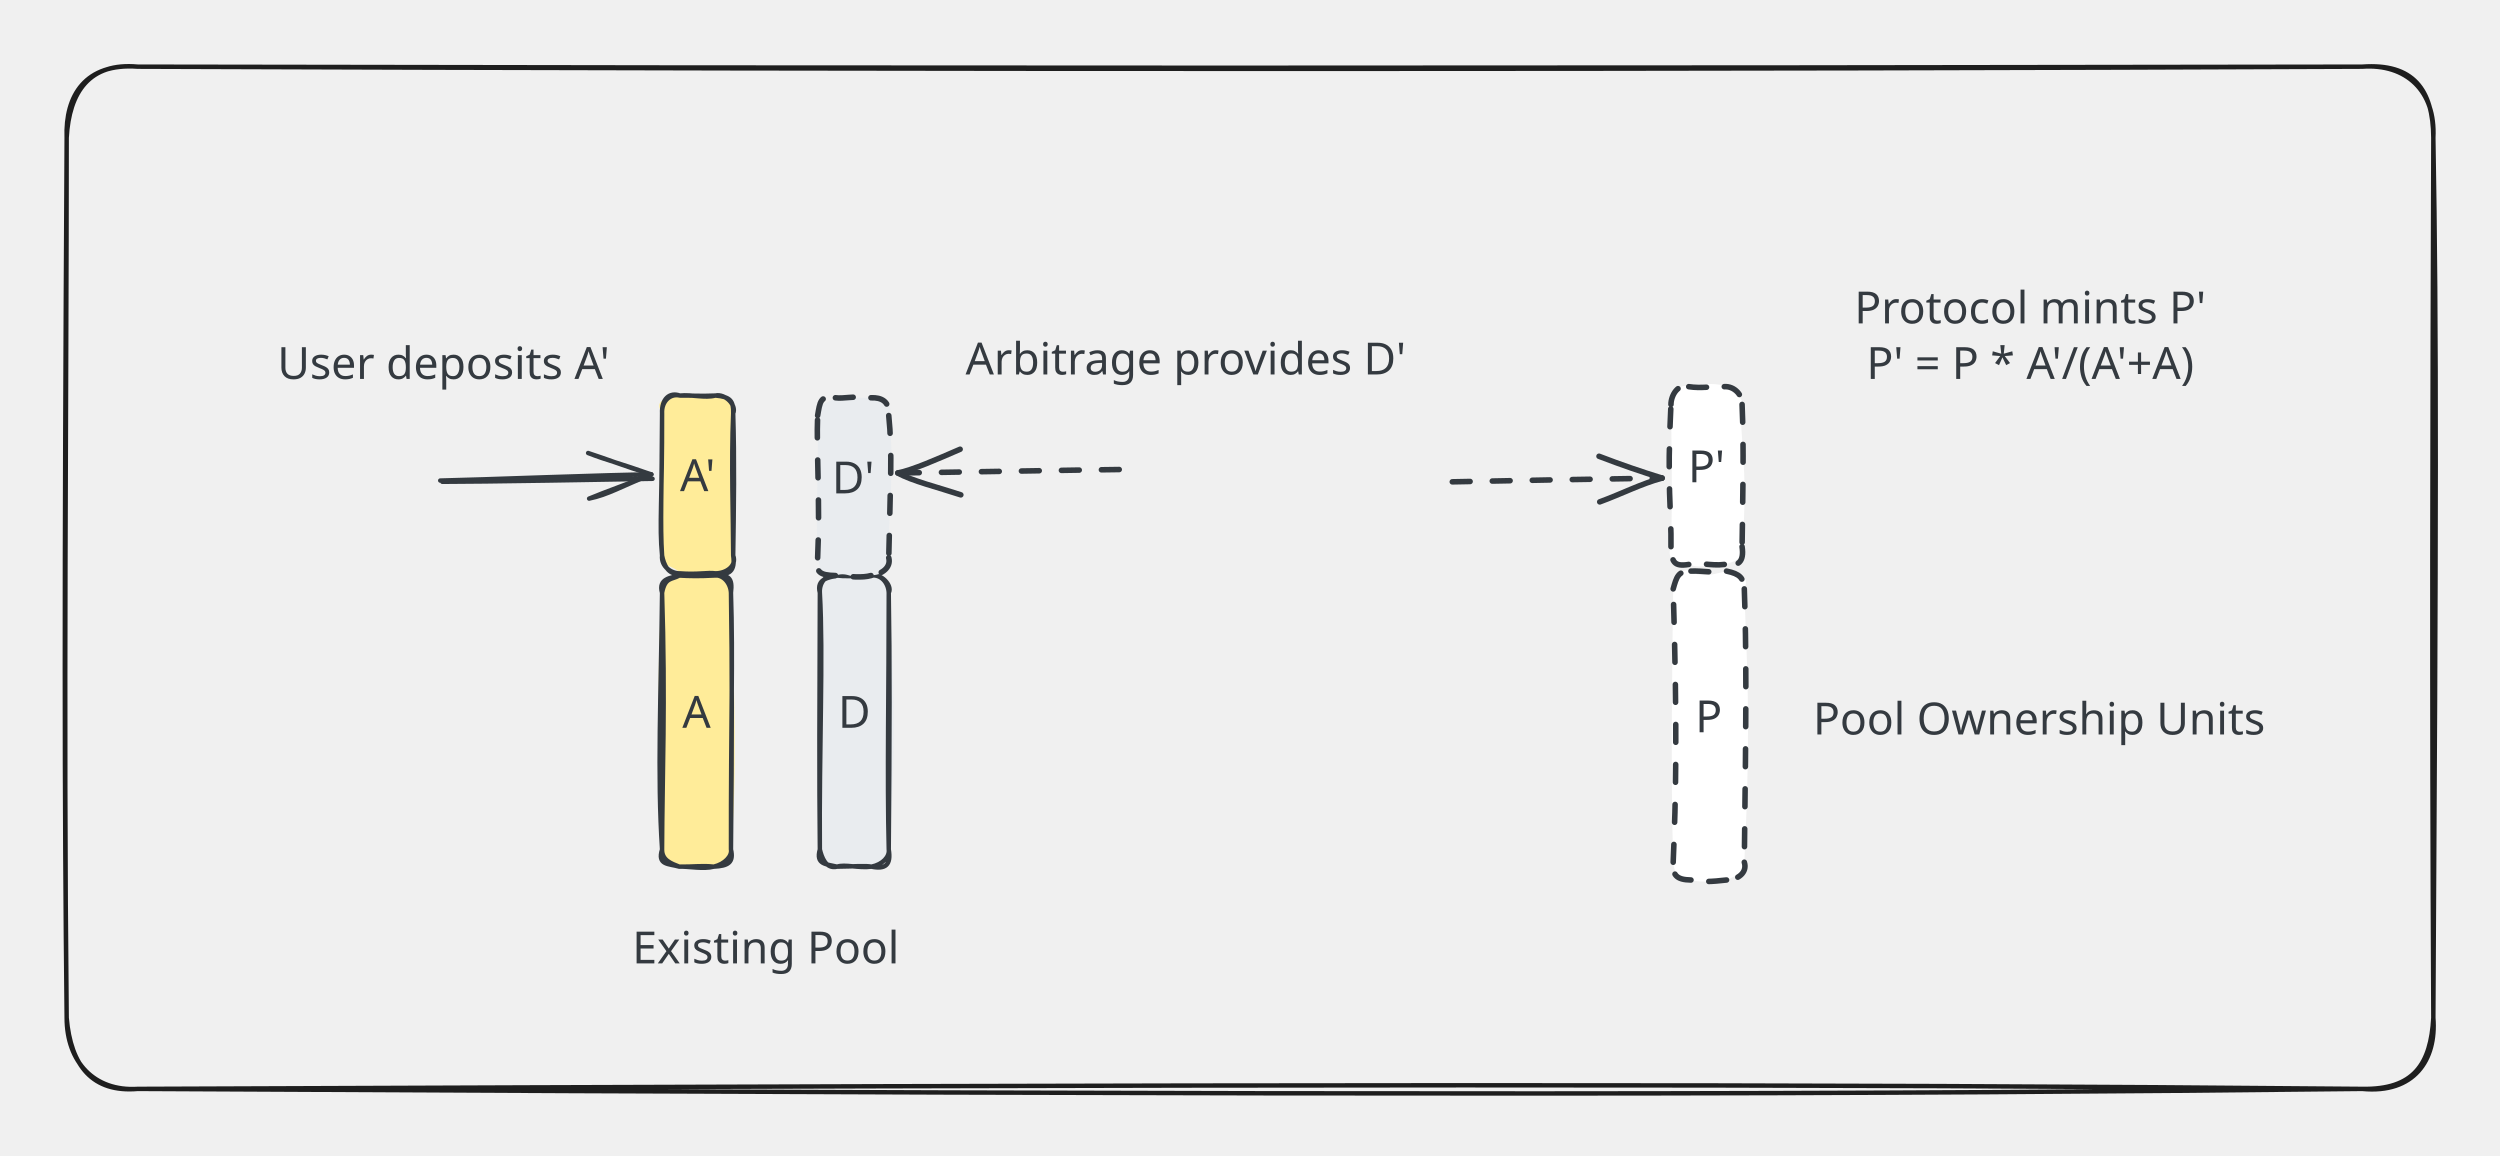
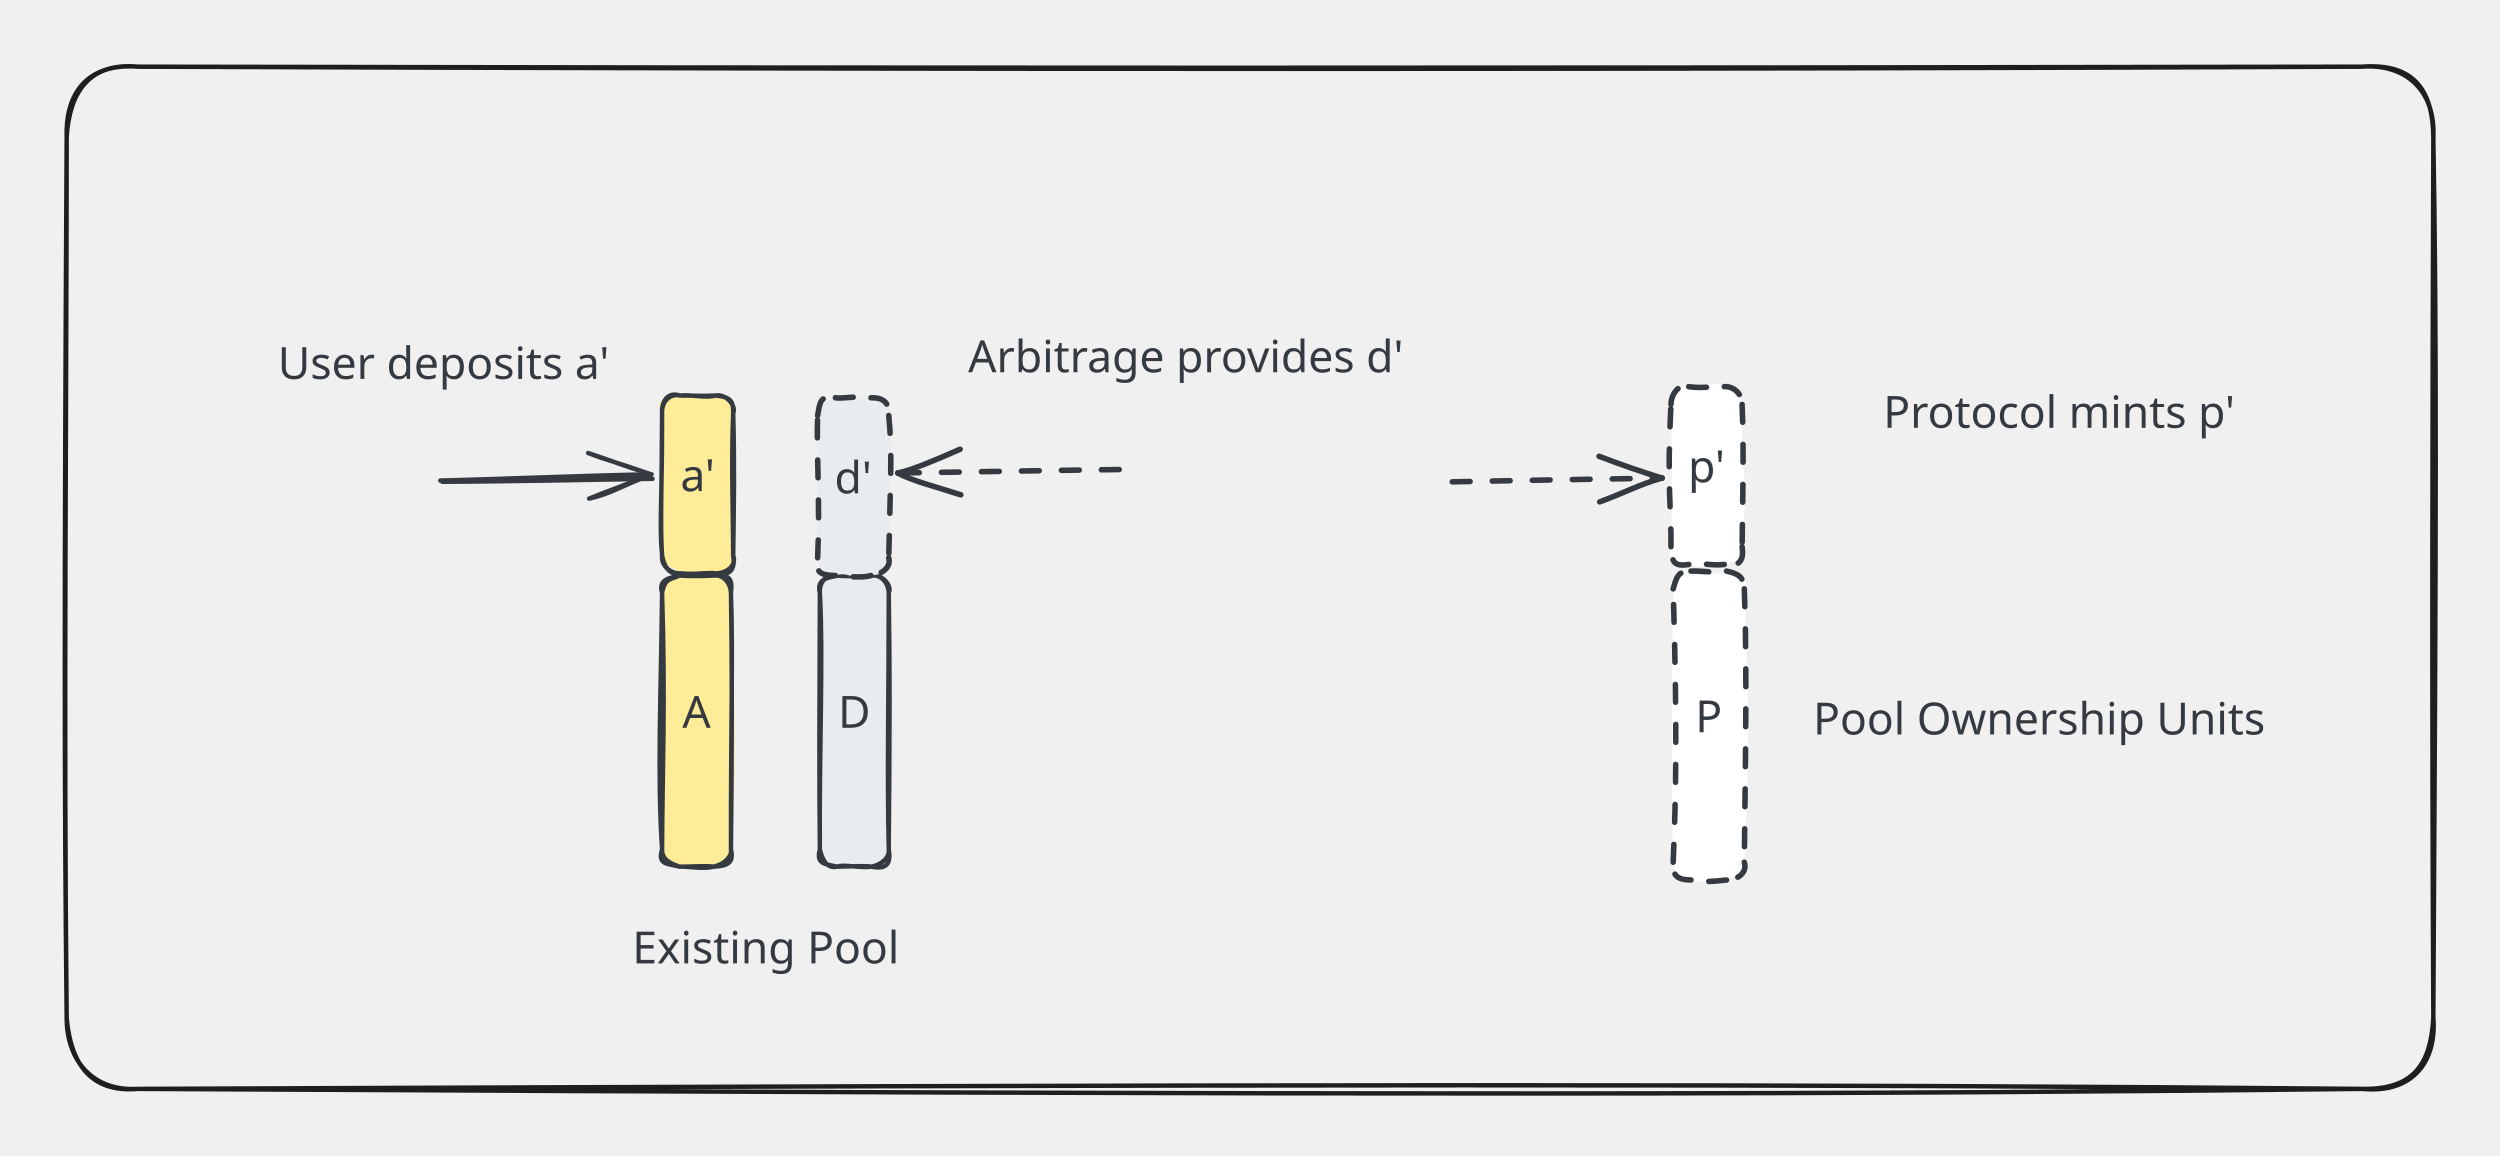
<svg xmlns="http://www.w3.org/2000/svg" version="1.1" viewBox="0 0 1125 520" width="2250" height="1040">
  
-   eyJ2ZXJzaW9uIjoiMSIsImVuY29kaW5nIjoiYnN0cmluZyIsImNvbXByZXNzZWQiOnRydWUsImVuY29kZWQiOiJ4nOVcXGlT4sxcdTAwMTb+7q9IeT94lzHT+zJV94PbOO64y9z7llx1MDAxNUmAXGaQxCRcYvrW/PfbiUpcdTAwMTZcYkQliu+FKoXuTnK6c57znKXDn0uatlx1MDAxY9571vI3bdlcdTAwMWE2jK5t+sZg+UvUfmf5ge06qlx1MDAwYsXfXHUwMDAzt+834pHtMPSCb1+/XHUwMDFhnqe37PDGdTt6w+09XHUwMDFlZnWtnuWEgVx1MDAxYfhcdTAwMWb1XdP+jP+mLuRbjdBwWl0rPiDuSq5cdTAwMDUhyLdcdTAwMWW6TnxdSFx1MDAxOMOUY4lHI+xgU10vtEzV3TS6gZX0RE3LJ2u12ubu/WHYbnVu9lx1MDAxZfq/fm7s1pPLNu1u9zS878ZiXHUwMDA1rpp90lx1MDAxN4S+27EubTNsPy9Bqr3oKN/tt9qOXHUwMDE1RNOHo1bXM1x1MDAxYXZ4XHUwMDFmtYFkeo9r8E1LWobqXHUwMDFiw0QnmEjJKVx1MDAxNVRiMeqNjsdcZuYk2XC7rlx1MDAxZknyN0ywQUBcIsuN0ei0lECOmYxpNq2GlMmYwdP8MNRB+lx1MDAwNcloSNuyW+0wklx1MDAxZFx1MDAwM12mXzxcdTAwMTHFim9cdTAwMDFcdTAwMTaIXHUwMDAwquRcdTAwMTh1RNf3dsxYXHUwMDFi/kjW3Td61k50hNPvdtOL55hPi/esNYne4KeW38lcdTAwMDSj8Vt5fUvrXFxG70JrXHUwMDE4jmaeUpLdZlxiL1x1MDAwMrlaJ3UvOO/dXHUwMDBlLFx1MDAwM9Hl0bjfT59cdTAwMTLx+55pPOpcdTAwMWPkSGBAIVx1MDAwN4gkq9G1nU5+bl230UnUdCk1kTF8ZORMQYNcdTAwMTdcdTAwMDKDqrfAXGLy0sCYPOfFXHUwMDA2XHUwMDA2wTrmXHUwMDExMFx1MDAxOKRcdTAwMDJcdTAwMTKUXHUwMDAxXHUwMDA2SWnsa4BhSathNceBXHUwMDAxsVx1MDAwZWGk7EJQSiVcdTAwMTBoXHUwMDFjXHUwMDE4iOaBXHUwMDAwXHRnjEuC5oCETMeYys9TK1x1MDAxM6lcXCc8tVx1MDAxZqJ7gECm9bvRs7v3mXtcdTAwMTirq1rCteVM01rXbkVau9xQolp+RqFDW1HNaEDPNs00XHUwMDE5NNR1XGbbsfydMjbc9e2W7Vx1MDAxON2zcTHUjK1cdTAwMWYj66WnbtONXHUwMDExWFFv1C6mgnE6WaVOmccko0RcYlx1MDAwNGRpSFx1MDAxZYf7nn+K+uZ5uL9HnLV2e9Nki1xySVx1MDAwZWiFXFxVXHUwMDA0yflwXHUwMDE1gUBcboLmgdB35Kq9I+vQPHFcdTAwMDdng2vr3nO3dlx1MDAwM7p9vIBcXEVcbnGhPDjEsESwNDAmz3mxgVx1MDAxMdFGXGZcZsy4oEJmgFFcdTAwMTlXUZ3FiMCKXHUwMDFlmeSIj1x1MDAwM2NcdTAwMDJXcSFcdTAwMTnJjP7Lc9VmRVxcNcOG57lq81x1MDAxZLlcbkGYb00wKblUN1x1MDAwMpTHZEOw09Orq1vKj8DxZu380OpcdTAwMWTBxcbk9MBcblx0kJNkToFcdTAwMTWaTVZcXGa5KrFcdTAwMTbPXHUwMDEwXHUwMDA1ke/JXHSYXHUwMDAzROdIVo+qcH9lbFx1MDAxY2/fdYZcdTAwMDLdXCKxtbN/6Vx1MDAwZdwsdz0rqOH77iDFVl8mn3dcdTAwMTZcdNLLTvPiV1BcdTAwMWZ6zGhcculGc2f/0F5AXHUwMDEyhKA4ZEOcccI4Llx1MDAxZrJNnvViQ44oS1x1MDAwNiPIIVx0qVwimax/XGK4Tt9cdTAwMDS6QlwiXHUwMDE0OiFcdTAwMTHaKCaAqnixXHUwMDE0XHUwMDExMlxmXHUwMDAwUkaQvlx1MDAxZGSfhVx1MDAwN9dWKlwiwlx1MDAxOfwwXHUwMDE2tK28J1x1MDAxM5LCXHUwMDE0I0dUgIhcdTAwMWNKo7J1MZTb7FxicWt1eH55duRcdTAwMGI6eJgrKk0jaFtzXHUwMDBl26YzYUVh21xcmFx1MDAxMFNcdTAwMDYgnEti5Vx1MDAxZMO277X17Xqzs3fQO7vx6udih6PW/WxcInw8WN5cdTAwMWZd7Vx1MDAxZsreNV2/ra1bXHUwMDFiV51e+6BcdTAwMWPBLlxmXHUwMDEz4mImlIRcdTAwMTAqICvvfE5ezYVmQlx1MDAwZZRmx8lLilx1MDAwMCEslylcdTAwMDGiXCImRECXKIZcdTAwMWJnSGJJ6DjoJqUvqcBUXCJcZt+Oss9ChZtVUeFcZoZcdTAwMTiLXHTnTIWFXHUwMDE5XHUwMDFhnG9MUpdcdTAwMWNcdTAwMTLlsaHyvumVPcRcdTAwMGXvdmXD7Fx0ji3TO7nbXnBcdTAwMTZkXHUwMDEw60hcdTAwMTApXHUwMDA0XHUwMDAxXHUwMDE4I5CsR3Q8RW+LXHUwMDA3i+tcdFRnJGI/Rlx1MDAwNMG8XHUwMDE0XHUwMDFlhYrNhXKfP9IzVWZLpFx1MDAxY6eq4bg1tIPQdlpazXW72muhXHUwMDE5ul5cdTAwMTEuM5LnQVh09SpcdTAwMDFcdGmhW6rcNFx1MDAxNchI/lx1MDAwMkCGN/Xhr55pXZnXW7eDnz/Ns/5wwVx1MDAwMUkoeYxcdTAwMTZcdTAwMTnGXFxIwLJuKeU5UeZcdTAwMDRIhnXOo1x1MDAwMp/6iyRcdTAwMTNcdDVPQSRSkVwiJVx1MDAxOP9cdTAwMWbFiueB5Wum5bmBXHUwMDFkXHUwMDA22usjx9disvj6VaJcdTAwMTIxmW99RqXgyi4rXHUwMDFiXj5YrNX3L2/XjoyT9ePV/b3hjqKA661cdTAwMDVHJWeKsFSwqMBBXHUwMDA0ICybw0G0Kr9V6FLRJEaSXG6pXHUwMDE2uVx1MDAxNCo55dFGXGL2oZVcZmWmU6Ft5Vx1MDAxOVx1MDAxY//GXHUwMDBlfaNlaZ7v3tmmXHUwMDE1aK/3ZF9cdTAwMGLNXHUwMDE5QsxcdTAwMDOfj5HtJNpMqUaeNlx1MDAwMYdcdTAwMTgwXlx1MDAxZaDTc9lcdTAwMGJcdTAwMTlZUkx0KpiCJ0JMKX9yljiyhFxcXHUwMDE3XHUwMDAyqJVcdTAwMTCIZVx1MDAxMqHzRKskuiBcdTAwMDJcdTAwMDGq/GhcdTAwMDJcdTAwMDFLmHtcdTAwMDRWoHPl4FAghaJ4XG5TpaZRZochQjljlWR20FPLlMxOJUxcdTAwMWKEhlx1MDAxZq7bjqmcyfwhlmMmPSmRm26jXHUwMDFmxEtcdTAwMDY4oZJRXG5cdTAwMTBUPISSdFi0OIZcdTAwMTfd/VTL087LaVx02LFV6Fx1MDAxYUG44fZ6dqgmXFxzbSfMS1x1MDAxOc9gLUJf2zLGVl3NId2Xh6lcdTAwMTedMZs3Sz5piSbHX0af//gycXShlkWv1TFcdTAwMDVLTreU/v9iXHUwMDAzQ1m+MZW6UlEyorC8gZmey1tMXHUwMDBmQGA5bZdPavZztSmJo5Ewft5oUCxcdTAwMThEYlx1MDAxZXmqz20zMtifnnFKWVx1MDAxOFx1MDAwNVx1MDAxYUWfnKtcdTAwMWJLIYyKX4Skhj2aXHUwMDE48qmNxmraaGqje1rWKkwtJGFYnNXmINpcdTAwMDBcblK+zizTcCNccsdcYvZbnid/PmyfXlx1MDAxZn/nN3zBTVx1MDAwM1x1MDAwNEJMKyVxlpPlpZsqoldVpSSpXFxDXCLpPKKFv8CmiouBZ+x9N+/pYbDTPFh1N8ihc1W2RHVcdTAwMTk89C6Gze51jVx1MDAxZdT6h1tcdTAwMDI1t3Y+V4lKuViFYIZEkuw2gllgnryaXHUwMDBiXHUwMDFkSEAgqVx1MDAwZVmEZTVYZNPhXHUwMDE44Or2atB4r4aElFwijslcdTAwMDQsT6hQYVx1MDAxY1FcdTAwMTZMwfqDXHUwMDEycOJcdTAwMDWKmUj1mlC/VlWFalx1MDAwNvPko/3ae27WwKJcdTAwMTiWKrJnkr5kK/Hw4DaUglx1MDAxZO809+9cdTAwMWXu1/d7fdCeb+W4XHUwMDEyjp3qf1OZk+X9OFx1MDAxNuIxVpVcdTAwMTgzyCryyCvbn+FcXJ73j7sntbNcdTAwMWKAN87qXHUwMDBm9c5cdTAwMGZvtyz5vYGrS5LfS2zM68hPXHUwMDE01p4kgZS9qPY0eTFcdTAwMTed+4QuUIQxgijgMst+XHUwMDA0vs2PnfJwXHUwMDE5indnIKZus1x1MDAxMGBSzDvGfURiXCIgXHUwMDE0XHUwMDFm/mzZO1JfRcw3g1x1MDAwZsaY731qTphcdTAwMTWmtIlcbqlcdTAwMTCgKDHGs9C43Tna3rzdXHUwMDE0XHJ6ysDGwVx1MDAwZTk+XHUwMDBm11x1MDAxN53yIJU6jDdcdTAwMGVcdTAwMGKGOUttfIjDSpyXZV6uKNRlVFxuplx1MDAxY3GK01x1MDAxNehcdTAwMTFcdTAwMWNTRfrnolx1MDAxM6FSklx1MDAwZtycoYSFynPmMq2c1cLRd0O34Xa1XpSp0Wor/3VqK9q/tZr2T21t5evf11b+tfaP9y5CvVCoUlx1MDAwMCZ4KoCLi1K8OGksIFx1MDAxNjJ6Wrs0hKdH14tcdGGpnFblVTBGXHUwMDE4QZDLfFlK6lx1MDAwMGKIVK9cbv4orSiHPI+6lJJROd1cdTAwMTguao75VSz85lx1MDAxY/P0mFHL5JijxzBcdTAwMTgmKranXHUwMDFjXHUwMDAwkVx1MDAxNFxmtFGOWceAQWV0hdJcdTAwMDZcdTAwMDIhXHUwMDFiW5bPlHOutlBVnMAqflx1MDAxOJ2r6zCJXrJVhbn9n6eNXHUwMDFmdlinrG9fi5OH4/n+ckolblx1MDAwM9aJ8uLHt3I9evHVVL9cdTAwMTGAOmYqQqaCSUhcdTAwMDAr+Vx1MDAxM1x1MDAxMVx1MDAwMlHK+MdvIXtHNz7aTXk0UHRcdTAwMWW0bU87d2wl4Xu7XHRTZag8n8WnPIWLKESIviDSvkUtcISCh2H9+ORgj1x1MDAxOT8u21x1MDAxN2eLXHUwMDFkaWPG9Kw3XHUwMDBmp3jz0IreU2FcdTAwMTn6hlx1MDAxM3iGr/RlgkdcdTAwMGbYhFxy1oSNOfHK16dcZohqNp+USFvNP1x1MDAwM7T0RE/LhuedhuqUI9HU1GzzXHS7yWmW72xrsD59fZee5lx1MDAxMGmWXHUwMDE1z/X30u//XHUwMDAxXXLGYSJ9
+   eyJ2ZXJzaW9uIjoiMSIsImVuY29kaW5nIjoiYnN0cmluZyIsImNvbXByZXNzZWQiOnRydWUsImVuY29kZWQiOiJ4nN1cXFl3ospcdTAwMTZ+z69w5T7cl1x1MDAwZafmod8yddrOpJntu87KXCKCSqtAXHUwMDAwo+as/u+3IIlcZlxuIVFcdTAwMTL76FqJVlx1MDAxNbCr2N/+9lD4z0attlx1MDAxOUxdc/NrbdOctPWBZXj6ePNL2P5ger7l2KpcdTAwMGJF331n5LWjkb0gcP2vf/2lu67WtYI7x+lrbWf4dJg5MIemXHUwMDFk+Grg/9T3Wu2f6G/iQp7ZXHUwMDBldLs7MKNcdTAwMDOirvhaXHUwMDEwgmzriWNH14WEMUw5lng2wvL31PVcdTAwMDLTUN1cdTAwMWR94JtxT9i0ebbdaOz9mJ5cdTAwMDS9bv/u8HH06+fuj1Z82Y41XHUwMDE4nFx1MDAwN9NBJJbvqNnHfX7gOX3z2jKC3stcdTAwMTIk2vOO8pxRt2ebfjh9OGt1XFy9bVx1MDAwNdOwXHLE03tag6+1uGWivjFMNIKJlJxSQSVcdTAwMTaz3vB4zGBGkl1n4HihJP/BXHUwMDA061x1MDAwNMSy3OntfldcdGRcdTAwMWLxmE7HbEtcdTAwMTmPXHUwMDE5P89cdTAwMGZDXHIkX5DMhvRMq9tcdTAwMGJC2THQZPLFY1HM6Fx1MDAxNmCBXGKgSo5ZR3h9t25E2vB3vO6ePjTr4Vx1MDAxMfZoMEgunm08L96L1sR6g59bfsdcdTAwMTNcZsfvZ/UtqXMpvVx1MDAwYsxJMJt5Qkl+dFx1MDAwMnjly61cdTAwMTZpuf7l8H5s6ohuzsb9fv5cdTAwMTSLP3Jccv1J5yBHXHUwMDAyXHUwMDAzXG45QCRejYFl97NzXHUwMDFiOO1+rKZcdTAwMWKJiczhIyVnXHUwMDAyXHUwMDFhPFx1MDAxN1x1MDAxOFS9XHUwMDA1RpCXXHUwMDA2xuI5rzcwXGLWMFx1MDAwZoHBIFx1MDAxNZCgXHUwMDE0MEhCY99cdTAwMDNcZlOabbMzXHUwMDBmXGaINVxiQ2VcdTAwMTeCUiqBQPPAQDRcdTAwMGJcdTAwMDRIOGNcXFx1MDAxMrRcdTAwMDIkpDrmVH6VWlx1MDAxOUvl2MG59Vx1MDAxON5cdTAwMDNcdTAwMDRSrd/0oTWYpu5hpK5qXHS3N1NN21x1MDAwM6tcdTAwMWJq7WZbiWp6KYVcdTAwMGUsRTWzXHUwMDAxQ8swkmTQVtfRLdv06mVsuONZXcvWXHUwMDA3XHUwMDE382KoXHUwMDE5m99n1ktL3KY73TfD3rBdXHUwMDE0grGYrFx1MDAxMqfMYpJRXCJcdTAwMDRcdTAwMDKyNCSbwZHrnaORcVx1MDAxOVx1MDAxY1x1MDAxZFx1MDAxMnu719sz2HpDklx1MDAwM1ohV+VBcjVcXEUgkIKgVSD0XHUwMDAzuerw1DwxzpzxxfjWnLrO/lx1MDAwZp9cdTAwMWU015CrSC4ulFx1MDAwN4dcdTAwMTiWXGKWXHUwMDA2xuI5rzcwQtqIgIFcdTAwMTlcdTAwMTdUyFx1MDAxNDAq4yqqsVxiXHUwMDExWNEjk1x1MDAxY/F5YCzgKi4kI6nR/3qu2quIq16x4Vmu2vtArkJcdTAwMTBmW2NMSi7VjVx1MDAwMOUx2Vx1MDAxNuz8/ObmnvJT0NxrXFyemMNTuN6YLFx1MDAwZayQXHUwMDAwXHUwMDE5SVZcdTAwMTRYodfJiss0V8XW4lx1MDAwNaIg9D05XHUwMDAxK4DoXG7J6klcdTAwMTWmN/pu8+ChP1x1MDAxMehcdTAwMWWJ/frRtTN20tz1oqC65znjXHUwMDA0W31ZfN7XSJBe9ztXv/zWxGV6d0J3O/WjXHUwMDEza1xySVx1MDAxMCa8v1xm5JCAgkJJRGnELZ70eiOOQFxygihiw8pcdTAwMTnmPIU4XGa4RpfCXFwuXHUwMDBmXG6N0ShmI5zApOEroEGGXHUwMDAxQMpcdTAwMDTS5SH2Plx1MDAxNlRcdTAwMDTMJcKSvEEtl2NB/b9cdTAwMTXR4CvskKXBpFx1MDAxY9XzIMlNMHJEXHUwMDA1XGKpoTQou1dcdTAwMTN5wE5cdTAwMTE3tyaX11x1MDAxN6eeoOPHlYLS0P2eueKgrZhcdTAwMDcrXG7aVsKDmDJcdTAwMDDhStIqXHUwMDFmXHUwMDE4tH1r7Fx1MDAxY7Q6/cPj4cWd27pcdTAwMTR1jrrT12nw6WA5Pb05OpHDW7pz39gxd2/6w95xOXpdXHUwMDFiXHUwMDFlxLk8KDhcdTAwMDZcYkrJSkNu8WKuNVx1MDAwZnKolF+EiINcXH0mKcBhIKqiQabxXGJrnCGpeIXiecgtSl1SgalcIlwiuDzGliBCklx1MDAxNLdqXCI0qlwiwlf4IUuExoqJMDc7g7ONcdqSQ8KRROVLXHQ31lx1MDAwNNt8MJBtY6jgbFx1MDAxYe7Zw8GacyCDWENcbpFCXHUwMDEwgDFcdTAwMDLxeoTHU7RcXCyYX0ugXHUwMDFhIyH3MVwiXGLm8S0twKOCXHUwMDAzXHUwMDEwjMhP80tcdTAwMTVNIKDkXHUwMDA1SdWsXHUwMDE0jvtcdTAwMTPLXHUwMDBmLLtbazjOoPZeaFx1MDAwNo6bh8uU5FlcdTAwMTDmXb1KQEKKsq0viFSsIUNVjVx1MDAwN7xcbsjgrjX5NTTMXHUwMDFi43b/fvzzp3Exmqw5IFx0JU+hXCJV1p9iXHRihyDySinPyLIqilxc4IbOY1x1MDAxMKnIkFx1MDAxMow/NzZU7ppMamOlXHUwMDE4vPRNr2aYruNbgV97f6T4Xlx1MDAxNOZfv0pcdTAwMWNcIp6LQ6iUXHUwMDE4MYDf4Ko2WkfX99un+tlOc+vocFJXVv92f82ByFx1MDAxOdc4IcroXGLlXHUwMDA3SpF2Vlx1MDAxNVxuKsGhXCJcdTAwMThN8Vx1MDAxY8CQY6FCUFSKXHUwMDFhOeXhvlx1MDAwN/ZphYtcdTAwMTCWQlx08HEpm23vzlxuPL1r1lxcz3mwXGbTr73feX0vNl9cdTAwMTFiXHUwMDE1XHUwMDAwfVxuZVx1MDAxNzFlXCJfkUEoXHUwMDA1XHUwMDFjYsB4+fRNcep6LWNJiolGXHUwMDA1Uz5cdTAwMDFCTCl/fJYomIRcXFx1MDAxM1x1MDAwMqiVXHUwMDEwiHFcdTAwMDarYU1JNEFcdTAwMDRcdTAwMDJUuc5cdTAwMDRcdTAwMDJcdTAwMTZbxFx1MDAxOViBxiFVckiBVEBcdFx1MDAxM5WlWSqHIUI5Y5WkctBzS0Eqp5JipFx1MDAxZuhesGPZhvJcdTAwMWazh5i2XHUwMDEx9yRE7jjtkVx1MDAxZi1cdTAwMTnghEpGKUBcdTAwMTAxieL8V7g4ulx1MDAxYt79RMvzRsuijOvcKlxmdD/YdYZDK1BcdTAwMTNuOJZcdTAwMWRkpYxmsFx1MDAxZKKvZ+pzq67mkOzLwtRccs+YTpTFn2qxJkdfZp///rJwdK6Wha+tOVx1MDAwNYtPt5H8/2ZcdTAwMDNDWbZx5lx1MDAwMUiiXHUwMDAyY0RheVx1MDAwM1OcvFtPXHUwMDBmQLF+0aaexOxXalNi1zZm/KzRoFgwiMQqUlN/ts1IYb84yZSwMFxuNIo+OVc3lip3XHUwMDE2Ka+LJIY9mVx1MDAxOPJHXHUwMDFija2k0azN7mlZq1BYOcIwf1x1MDAwNy5cdTAwMDfhfk+Q8HVeM1xyd1K3df+o67ry5+PB+W3zXHUwMDFiv+Nrblx1MDAxYSBcdTAwMTCiqHbEWUaWt+6hXGJfVdWOpHJccomkq4hcdTAwMTb+XHUwMDA1eyiuxq5++M2Y0lx1MDAxM7/eOd5ydsmJfVO2JnXtP1x1MDAwZa8mncFtg1x1MDAxZTdGJ/tcdTAwMDJ19ut/Vk1cbsH8LYpCSCCUvoDSYF68mmtcdTAwMWRIQCCZcrBCLFx1MDAxM8BcdTAwMDCg6T2KXHUwMDE44KrKUlSDXCLapVx1MDAxON5rykWp7Vx1MDAxOVx1MDAxMOOQtGBcdTAwMDLYn1x1MDAxMexThD8uXHUwMDA351ZVlnqFe7LxvvuR+zOwyE/BqdieSfqWvcOT4/tAXG7WrHeOXHUwMDFlXHUwMDFlpztHw1x1MDAxMeittlpcXFx0y1x1MDAxNnrgXHSkfjTLJiv5z8CUXHUwMDE4M8gq8skr25JhX1+OmoOzxsVcdTAwMWTAu1x1MDAxN63HVv+7+6Ms/S3B1iXpTyTxVlx0/YncXVCSQMqA5OUrwItcdTAwMTdz3dlPaFx1MDAwMkXshyjgMl1cdTAwMDEmcDlPtuBpMlx1MDAxNXWBsJKgbrNcdTAwMTBgUdQ7x31EYlwiIFx1MDAxNJ/+MNlb1HI56mtUxHyv8EGW+Vx1MDAxYaslvjw0JotKc1x1MDAwZj0rJlx1MDAwMJDz8vXfg/7pwd79nmjTc1x1MDAwNnaP66R5XHUwMDE57Kw75ymXUCOQSEGZXG7RsEjjXHUwMDEx8eU4L7/+SzWsnFGk2Fx1MDAwZTJcdTAwMDDpglT2grpcdTAwMTOhUpJP3JJcdTAwMTG5olxii497YKbhOYHTdlx1MDAwNrVhmKypvd8zfW/NqUCAautNPFx1MDAxZppcdTAwMDJiIcPnrktDszhwXk9oSuWNKneBMcJcYoJcXGYrTlJcdTAwMDNcdTAwMTBDpHqJilwiaUXp4VWUnJSMypvGcF3Tx++i16XTx8XBYC2VPlx1MDAwZX/cgWHCMaFcdTAwMWNcdTAwMDBcdTAwMTHXXHUwMDAyarP0sYZcdTAwMDGDiFOhtIFAyOaW5U9KJ1dbg8rPTeU/Vs7VdZhEuHxccqrBnNHP8/Z3K2hRNrJuxdljc7W/gVKFO0CxRpR7LsJnYiRcdTAwMTPpXHUwMDEwmFRU2FZugIaZXG59qWBcdTAwMTJcdTAwMTLASv7Yg0A0dFo+c4vmR/vn4d7I07Gibr9nubVL21JcdTAwMTJ+tEtQKEPliSpe8Dwtolx1MDAxMCH6hlx1MDAxMPpcdTAwMWV1wSnyXHUwMDFmJ63m2fEh079f964u1juExowlMsTTp3nnwlx1MDAxMprhu1x1MDAxMJaBp9u+q3tKX1x1MDAxNnjqgC3YXHUwMDEzRlhip/ZzPkpccmRAVLOvpEQ+avWpnY1netrUXfc8UKeciaamZlx1MDAxOc/YjU+z+WCZ453i9d14nkOoWWY0199cdTAwMWK//1x1MDAwZnnAvK4ifQ==
  <defs>
    <style class="style-fonts">
      @font-face {
        font-family: "Virgil";
        src: url("https://unpkg.com/@excalidraw/excalidraw@undefined/dist/excalidraw-assets/Virgil.woff2");
      }
      @font-face {
        font-family: "Cascadia";
        src: url("https://unpkg.com/@excalidraw/excalidraw@undefined/dist/excalidraw-assets/Cascadia.woff2");
      }
      @font-face {
        font-family: "Assistant";
        src: url("https://unpkg.com/@excalidraw/excalidraw@undefined/dist/excalidraw-assets/Assistant-Regular.woff2");
      }
    </style>
  </defs>
  <rect x="0" y="0" width="1125" height="520" fill="transparent" />
  <g stroke-linecap="round" transform="translate(297.935 259) rotate(0 15.5 65.5)">
    <path d="M7.75 0 C10.72 -0.49, 15.19 0.75, 23.25 0 C25.81 -1.13, 30.88 5.51, 31 7.75 C32.64 52.36, 33.84 92.07, 31 123.25 C32.71 130.02, 29.51 129.65, 23.25 131 C17.19 132.17, 16.37 130.41, 7.75 131 C0.36 129.67, -2.82 130.45, 0 123.25 C-0.73 88.59, -3.08 44.15, 0 7.75 C-0.96 -0.41, 3.03 2, 7.75 0" stroke="none" stroke-width="0" fill="#ffec99" />
    <path d="M7.75 0 C12.01 -1.37, 19.22 0.35, 23.25 0 M7.75 0 C12.52 0.27, 16.75 0.34, 23.25 0 M23.25 0 C30.04 -0.38, 31.82 0.96, 31 7.75 M23.25 0 C27.31 -0.68, 30.77 3.2, 31 7.75 M31 7.75 C31.98 37.48, 30.91 65, 31 123.25 M31 7.75 C31.52 40.59, 31.48 74.2, 31 123.25 M31 123.25 C32.38 129.18, 29.68 130.69, 23.25 131 M31 123.25 C31.54 126.21, 28.27 129.83, 23.25 131 M23.25 131 C18.69 132.25, 11.86 130.82, 7.75 131 M23.25 131 C17.98 130.4, 14.34 131.08, 7.75 131 M7.75 131 C4.01 129.54, -0.08 128.09, 0 123.25 M7.75 131 C2.85 129.6, -2.24 130.37, 0 123.25 M0 123.25 C-2.22 89.97, -0.49 53.28, 0 7.75 M0 123.25 C0.11 90.01, 1.58 57.34, 0 7.75 M0 7.75 C1.35 0.64, 4.27 1.96, 7.75 0 M0 7.75 C-1.88 1.27, 4.08 1.09, 7.75 0" stroke="#343a40" stroke-width="2" fill="none" />
  </g>
  <g transform="translate(306.875 312) rotate(0 6.56 12.5)">
    <text x="6.56" y="0" font-family="Virgil, Segoe UI Emoji" font-size="20px" fill="#343a40" text-anchor="middle" style="white-space: pre;" direction="ltr" dominant-baseline="text-before-edge">A</text>
  </g>
  <g stroke-linecap="round" transform="translate(368.935 259) rotate(0 15.5 65.5)">
    <path d="M7.75 0 C10.18 -0.97, 16.56 2.18, 23.25 0 C30.66 0, 28.26 4.22, 31 7.75 C34.35 52.88, 33.73 93.47, 31 123.25 C30.54 131.53, 28.57 128.92, 23.25 131 C16.24 129.91, 10.48 132.52, 7.75 131 C3.68 130.35, -3.59 127.31, 0 123.25 C1.03 74.32, 2.44 33.39, 0 7.75 C-1.72 4.85, 1.37 0.3, 7.75 0" stroke="none" stroke-width="0" fill="#e9ecef" />
    <path d="M7.75 0 C11.06 0.43, 13.79 0.25, 23.25 0 M7.75 0 C13.44 -0.2, 18.18 -0.68, 23.25 0 M23.25 0 C27.46 -0.59, 30.8 3.12, 31 7.75 M23.25 0 C27.2 -1.15, 32.86 4.37, 31 7.75 M31 7.75 C31.02 50.33, 30.2 90.42, 31 123.25 M31 7.75 C31.5 39.26, 31.44 69.84, 31 123.25 M31 123.25 C31.47 126.5, 28.29 129.98, 23.25 131 M31 123.25 C32.16 130.2, 29.56 132.3, 23.25 131 M23.25 131 C17.45 131.77, 11.25 129.77, 7.75 131 M23.25 131 C20.27 130.46, 16.16 130.9, 7.75 131 M7.75 131 C2.82 129.78, -1.95 130.12, 0 123.25 M7.75 131 C2.6 132.23, 0.8 126.57, 0 123.25 M0 123.25 C-0.35 78.91, 1.61 35.79, 0 7.75 M0 123.25 C-0.36 89.7, -0.19 59.07, 0 7.75 M0 7.75 C-1.64 1.44, 3.89 0.95, 7.75 0 M0 7.75 C-0.34 2.47, 3.73 -1.2, 7.75 0" stroke="#343a40" stroke-width="2" fill="none" />
  </g>
  <g transform="translate(376.635 312) rotate(0 7.8 12.5)">
    <text x="7.8" y="0" font-family="Virgil, Segoe UI Emoji" font-size="20px" fill="#343a40" text-anchor="middle" style="white-space: pre;" direction="ltr" dominant-baseline="text-before-edge">D</text>
  </g>
  <g stroke-linecap="round" transform="translate(297.935 178) rotate(0 16 40)">
    <path d="M8 0 C14.09 -0.24, 14.4 1.08, 24 0 C32.1 2.85, 32.63 4.37, 32 8 C31.89 33.15, 32.5 50.01, 32 72 C33.49 79.95, 28.56 77.78, 24 80 C20.67 79.64, 12.71 79.28, 8 80 C6.18 76.54, -2.75 76.37, 0 72 C-1.86 60.4, -1.36 44.55, 0 8 C-3.01 3.05, -0.88 1.52, 8 0" stroke="none" stroke-width="0" fill="#ffec99" />
    <path d="M8 0 C13.7 -0.55, 19.14 1.27, 24 0 M8 0 C12.12 -0.11, 16.92 0.34, 24 0 M24 0 C28.28 -1, 33.62 4.22, 32 8 M24 0 C30.69 0.56, 32.16 2.37, 32 8 M32 8 C31.04 30.44, 31.98 54.93, 32 72 M32 8 C32.64 28.68, 32.34 50.76, 32 72 M32 72 C33.01 78.88, 30.33 81.13, 24 80 M32 72 C33.73 76.55, 28.95 80.03, 24 80 M24 80 C17.23 80.77, 13 81.02, 8 80 M24 80 C20.46 79.49, 15.96 80.65, 8 80 M8 80 C2.68 81.07, 0.69 75.73, 0 72 M8 80 C4.36 80.15, -0.52 77.02, 0 72 M0 72 C-0.9 58.39, -0.13 42.55, 0 8 M0 72 C-1.36 58.44, 0.11 46.49, 0 8 M0 8 C-0.29 2.57, 3.66 -1.04, 8 0 M0 8 C-0.29 1.51, 3.4 -1.67, 8 0" stroke="#343a40" stroke-width="2" fill="none" />
  </g>
-   <g transform="translate(304.715 205.5) rotate(0 9.22 12.5)">
-     <text x="9.22" y="0" font-family="Virgil, Segoe UI Emoji" font-size="20px" fill="#343a40" text-anchor="middle" style="white-space: pre;" direction="ltr" dominant-baseline="text-before-edge">A'</text>
+   <g transform="translate(304.605 205.5) rotate(0 9.33 12.5)">
+     <text x="9.33" y="0" font-family="Virgil, Segoe UI Emoji" font-size="20px" fill="#343a40" text-anchor="middle" style="white-space: pre;" direction="ltr" dominant-baseline="text-before-edge">a'</text>
  </g>
  <g stroke-linecap="round" transform="translate(367.935 179) rotate(0 16 40)">
    <path d="M8 0 C11.59 -0.33, 18.92 0.13, 24 0 C27.14 -3.51, 35.06 2.7, 32 8 C35.05 30.84, 31.58 52.72, 32 72 C29.86 80.37, 27.25 79.36, 24 80 C14.98 82.62, 14.36 77.83, 8 80 C0.62 82.35, 1.7 76.81, 0 72 C-1.03 51.31, 0.57 31.64, 0 8 C-1.13 2.54, 5.6 2.24, 8 0" stroke="none" stroke-width="0" fill="#e9ecef" />
    <path d="M8 0 C11.98 0.52, 15.26 -0.9, 24 0 M24 0 C28.74 -0.2, 32.54 1.61, 32 8 M32 8 C33.7 24.5, 32.66 39.76, 32 72 M32 72 C33.12 76.25, 29.09 79.39, 24 80 M24 80 C20.08 81.12, 14.69 80.48, 8 80 M8 80 C0.75 79.87, -1.02 78.34, 0 72 M0 72 C1.19 47.17, -0.65 23.73, 0 8 M0 8 C1.02 2.2, 1.11 -1.45, 8 0" stroke="#343a40" stroke-width="2.5" fill="none" stroke-dasharray="8 10" />
  </g>
-   <g transform="translate(373.475 206.5) rotate(0 10.46 12.5)">
-     <text x="10.46" y="0" font-family="Virgil, Segoe UI Emoji" font-size="20px" fill="#343a40" text-anchor="middle" style="white-space: pre;" direction="ltr" dominant-baseline="text-before-edge">D'</text>
+   <g transform="translate(375.585 206.5) rotate(0 8.35 12.5)">
+     <text x="8.35" y="0" font-family="Virgil, Segoe UI Emoji" font-size="20px" fill="#343a40" text-anchor="middle" style="white-space: pre;" direction="ltr" dominant-baseline="text-before-edge">d'</text>
  </g>
  <g transform="translate(276.785 418) rotate(0 67.82001 12.5)">
    <text x="67.82" y="0" font-family="Virgil, Segoe UI Emoji" font-size="20px" fill="#343a40" text-anchor="middle" style="white-space: pre;" direction="ltr" dominant-baseline="text-before-edge">Existing Pool </text>
  </g>
-   <g transform="translate(117.715 155) rotate(0 81.89 12.5)">
-     <text x="81.89" y="0" font-family="Virgil, Segoe UI Emoji" font-size="20px" fill="#343a40" text-anchor="middle" style="white-space: pre;" direction="ltr" dominant-baseline="text-before-edge">User deposits A'</text>
+   <g transform="translate(117.605 155) rotate(0 82 12.5)">
+     <text x="82" y="0" font-family="Virgil, Segoe UI Emoji" font-size="20px" fill="#343a40" text-anchor="middle" style="white-space: pre;" direction="ltr" dominant-baseline="text-before-edge">User deposits a'</text>
  </g>
-   <g transform="translate(429.135 153) rotate(0 104.47 12.5)">
-     <text x="104.47" y="0" font-family="Virgil, Segoe UI Emoji" font-size="20px" fill="#343a40" text-anchor="middle" style="white-space: pre;" direction="ltr" dominant-baseline="text-before-edge">Arbitrage provides D'</text>
+   <g transform="translate(431.245 152) rotate(0 102.36 12.5)">
+     <text x="102.36" y="0" font-family="Virgil, Segoe UI Emoji" font-size="20px" fill="#343a40" text-anchor="middle" style="white-space: pre;" direction="ltr" dominant-baseline="text-before-edge">Arbitrage provides d'</text>
  </g>
  <g stroke-linecap="round">
    <g transform="translate(198.0868 215.8805) rotate(0 47.4241 -0.3575255)">
      <path d="M0.97 0.93 C17 0.96, 79.9 -0.12, 95.56 -0.42 M0.02 0.37 C16.01 0.08, 79.28 -2.39, 94.98 -2.39" stroke="#343a40" stroke-width="2" fill="none" />
    </g>
    <g transform="translate(198.0868 215.8805) rotate(0 47.4241 -0.3575255)">
      <path d="M67.02 8.49 C75.54 6.75, 81.39 3.03, 94.98 -2.39 M67.02 8.49 C74.86 5.21, 82.84 2.56, 94.98 -2.39" stroke="#343a40" stroke-width="2" fill="none" />
    </g>
    <g transform="translate(198.0868 215.8805) rotate(0 47.4241 -0.3575255)">
      <path d="M66.57 -12.02 C75.1 -8.69, 81.06 -7.35, 94.98 -2.39 M66.57 -12.02 C74.65 -9.41, 82.76 -6.18, 94.98 -2.39" stroke="#343a40" stroke-width="2" fill="none" />
    </g>
  </g>
  <mask />
  <g stroke-linecap="round">
    <g transform="translate(502.935 211) rotate(0 -49.5 1)">
      <path d="M0.71 0.29 C-15.94 0.44, -82.41 1.67, -98.92 1.84" stroke="#343a40" stroke-width="2.5" fill="none" stroke-dasharray="8 10" />
    </g>
    <g transform="translate(502.935 211) rotate(0 -49.5 1)">
      <path d="M-70.88 -8.84 C-80.99 -4.46, -92.42 0.58, -98.92 1.84" stroke="#343a40" stroke-width="2.5" fill="none" />
    </g>
    <g transform="translate(502.935 211) rotate(0 -49.5 1)">
      <path d="M-70.57 11.68 C-80.96 8.24, -92.5 5.47, -98.92 1.84" stroke="#343a40" stroke-width="2.5" fill="none" />
    </g>
  </g>
  <mask />
  <g stroke-linecap="round" transform="translate(751.935 174) rotate(0 16 40)">
    <path d="M8 0 C13.58 -1.64, 22.38 -1.6, 24 0 C28.69 3.22, 32.74 5.09, 32 8 C30.02 18.94, 35.31 35.69, 32 72 C31.47 77.15, 31.13 78.13, 24 80 C17.31 79.19, 14.7 82.44, 8 80 C4.91 80, -2.74 78.97, 0 72 C0.8 49.48, 0.18 22.41, 0 8 C-0.46 5.78, 2.82 -2.08, 8 0" stroke="none" stroke-width="0" fill="#ffffff" />
    <path d="M8 0 C13.53 0.88, 18.62 -0.21, 24 0 M24 0 C28.72 -0.33, 32.32 4.05, 32 8 M32 8 C32.87 27.72, 32.28 50.25, 32 72 M32 72 C33.01 78.88, 30.33 81.13, 24 80 M24 80 C18.02 80.79, 11.62 78.73, 8 80 M8 80 C1.22 81.12, 0.3 78.76, 0 72 M0 72 C0.26 56.27, -1.92 44.67, 0 8 M0 8 C0.02 3.73, 3.36 -1.61, 8 0" stroke="#343a40" stroke-width="2.5" fill="none" stroke-dasharray="8 10" />
  </g>
-   <g transform="translate(758.665 201.5) rotate(0 9.27 12.5)">
-     <text x="9.27" y="0" font-family="Virgil, Segoe UI Emoji" font-size="20px" fill="#343a40" text-anchor="middle" style="white-space: pre;" direction="ltr" dominant-baseline="text-before-edge">P'</text>
+   <g transform="translate(760.345 201.5) rotate(0 7.59 12.5)">
+     <text x="7.59" y="0" font-family="Virgil, Segoe UI Emoji" font-size="20px" fill="#343a40" text-anchor="middle" style="white-space: pre;" direction="ltr" dominant-baseline="text-before-edge">p'</text>
  </g>
  <g stroke-linecap="round" transform="translate(752.935 257) rotate(0 16 69.5)">
    <path d="M8 0 C11.33 2.74, 16.29 2.11, 24 0 C25.84 3.03, 35.53 -0.28, 32 8 C32.92 37.72, 35.24 65.92, 32 131 C31.55 134.52, 30.48 136.39, 24 139 C21.5 139.23, 13.21 140.54, 8 139 C5.44 141.85, 0.63 138.04, 0 131 C-1.13 91.74, -0.51 44.19, 0 8 C1.49 5.28, 1.89 -2.22, 8 0" stroke="none" stroke-width="0" fill="#ffffff" />
    <path d="M8 0 C13.21 -0.25, 19.65 1.12, 24 0 M24 0 C30.09 1.26, 31.69 3.13, 32 8 M32 8 C32.93 34.65, 32.92 59.34, 32 131 M32 131 C33.51 135.65, 29 139.03, 24 139 M24 139 C17.23 139.77, 13 140.02, 8 139 M8 139 C1.2 138.92, -0.33 136.57, 0 131 M0 131 C1.22 102.66, 1.89 70.58, 0 8 M0 8 C1.47 2.8, 2.21 -0.28, 8 0" stroke="#343a40" stroke-width="2.5" fill="none" stroke-dasharray="8 10" />
  </g>
  <g transform="translate(762.325 314) rotate(0 6.61 12.5)">
    <text x="6.61" y="0" font-family="Virgil, Segoe UI Emoji" font-size="20px" fill="#343a40" text-anchor="middle" style="white-space: pre;" direction="ltr" dominant-baseline="text-before-edge">P</text>
  </g>
-   <g transform="translate(822.615 130) rotate(0 90.99 25)">
-     <text x="90.99" y="0" font-family="Virgil, Segoe UI Emoji" font-size="20px" fill="#343a40" text-anchor="middle" style="white-space: pre;" direction="ltr" dominant-baseline="text-before-edge">Protocol mints P'</text>
-     <text x="90.99" y="25" font-family="Virgil, Segoe UI Emoji" font-size="20px" fill="#343a40" text-anchor="middle" style="white-space: pre;" direction="ltr" dominant-baseline="text-before-edge">P' = P * A'/(A'+A)</text>
+   <g transform="translate(843.915 177) rotate(0 82.69001 12.5)">
+     <text x="82.69" y="0" font-family="Virgil, Segoe UI Emoji" font-size="20px" fill="#343a40" text-anchor="middle" style="white-space: pre;" direction="ltr" dominant-baseline="text-before-edge">Protocol mints p'</text>
  </g>
  <g stroke-linecap="round">
    <g transform="translate(652.7807 217.0131) rotate(0 47.4241 -0.3575255)">
      <path d="M0.76 -0.19 C16.47 -0.57, 79.46 -1.68, 95.13 -1.87" stroke="#343a40" stroke-width="2.5" fill="none" stroke-dasharray="8 10" />
    </g>
    <g transform="translate(652.7807 217.0131) rotate(0 47.4241 -0.3575255)">
      <path d="M67.1 8.83 C77.09 5.17, 85.82 0.63, 95.13 -1.87" stroke="#343a40" stroke-width="2.5" fill="none" />
    </g>
    <g transform="translate(652.7807 217.0131) rotate(0 47.4241 -0.3575255)">
      <path d="M66.78 -11.69 C76.97 -7.78, 85.82 -4.75, 95.13 -1.87" stroke="#343a40" stroke-width="2.5" fill="none" />
    </g>
  </g>
  <mask />
  <g transform="translate(816.925 315) rotate(0 100.68 12.5)">
    <text x="100.68" y="0" font-family="Virgil, Segoe UI Emoji" font-size="20px" fill="#343a40" text-anchor="middle" style="white-space: pre;" direction="ltr" dominant-baseline="text-before-edge">Pool Ownership Units</text>
  </g>
  <g stroke-linecap="round" transform="translate(30 30) rotate(0 532.5 230)">
    <path d="M32 0 C355.33 0.66, 680.09 0.65, 1033 0 M32 0 C388.69 1.37, 745.71 1.27, 1033 0 M1033 0 C1052.78 -1.45, 1066.12 10.96, 1065 32 M1033 0 C1055.97 -1.68, 1064.9 10.29, 1065 32 M1065 32 C1064.59 155.41, 1064.23 279.19, 1065 428 M1065 32 C1066.54 118.88, 1066.33 206.41, 1065 428 M1065 428 C1063.84 448.98, 1056.12 460.41, 1033 460 M1065 428 C1066.55 447.1, 1056.27 462.25, 1033 460 M1033 460 C815.1 462.49, 596.41 463.01, 32 460 M1033 460 C784.95 457.69, 536.52 457.97, 32 460 M32 460 C12.3 461.25, 0 447.81, 0 428 M32 460 C11.71 461.77, 1.82 449.74, 0 428 M0 428 C-1.44 290.27, -0.02 152.89, 0 32 M0 428 C-1.06 331.69, -1.15 235.64, 0 32 M0 32 C1.13 11.28, 10.3 -1.99, 32 0 M0 32 C-0.71 12.91, 8.46 -1.75, 32 0" stroke="#1e1e1e" stroke-width="2" fill="none" />
  </g>
</svg>
